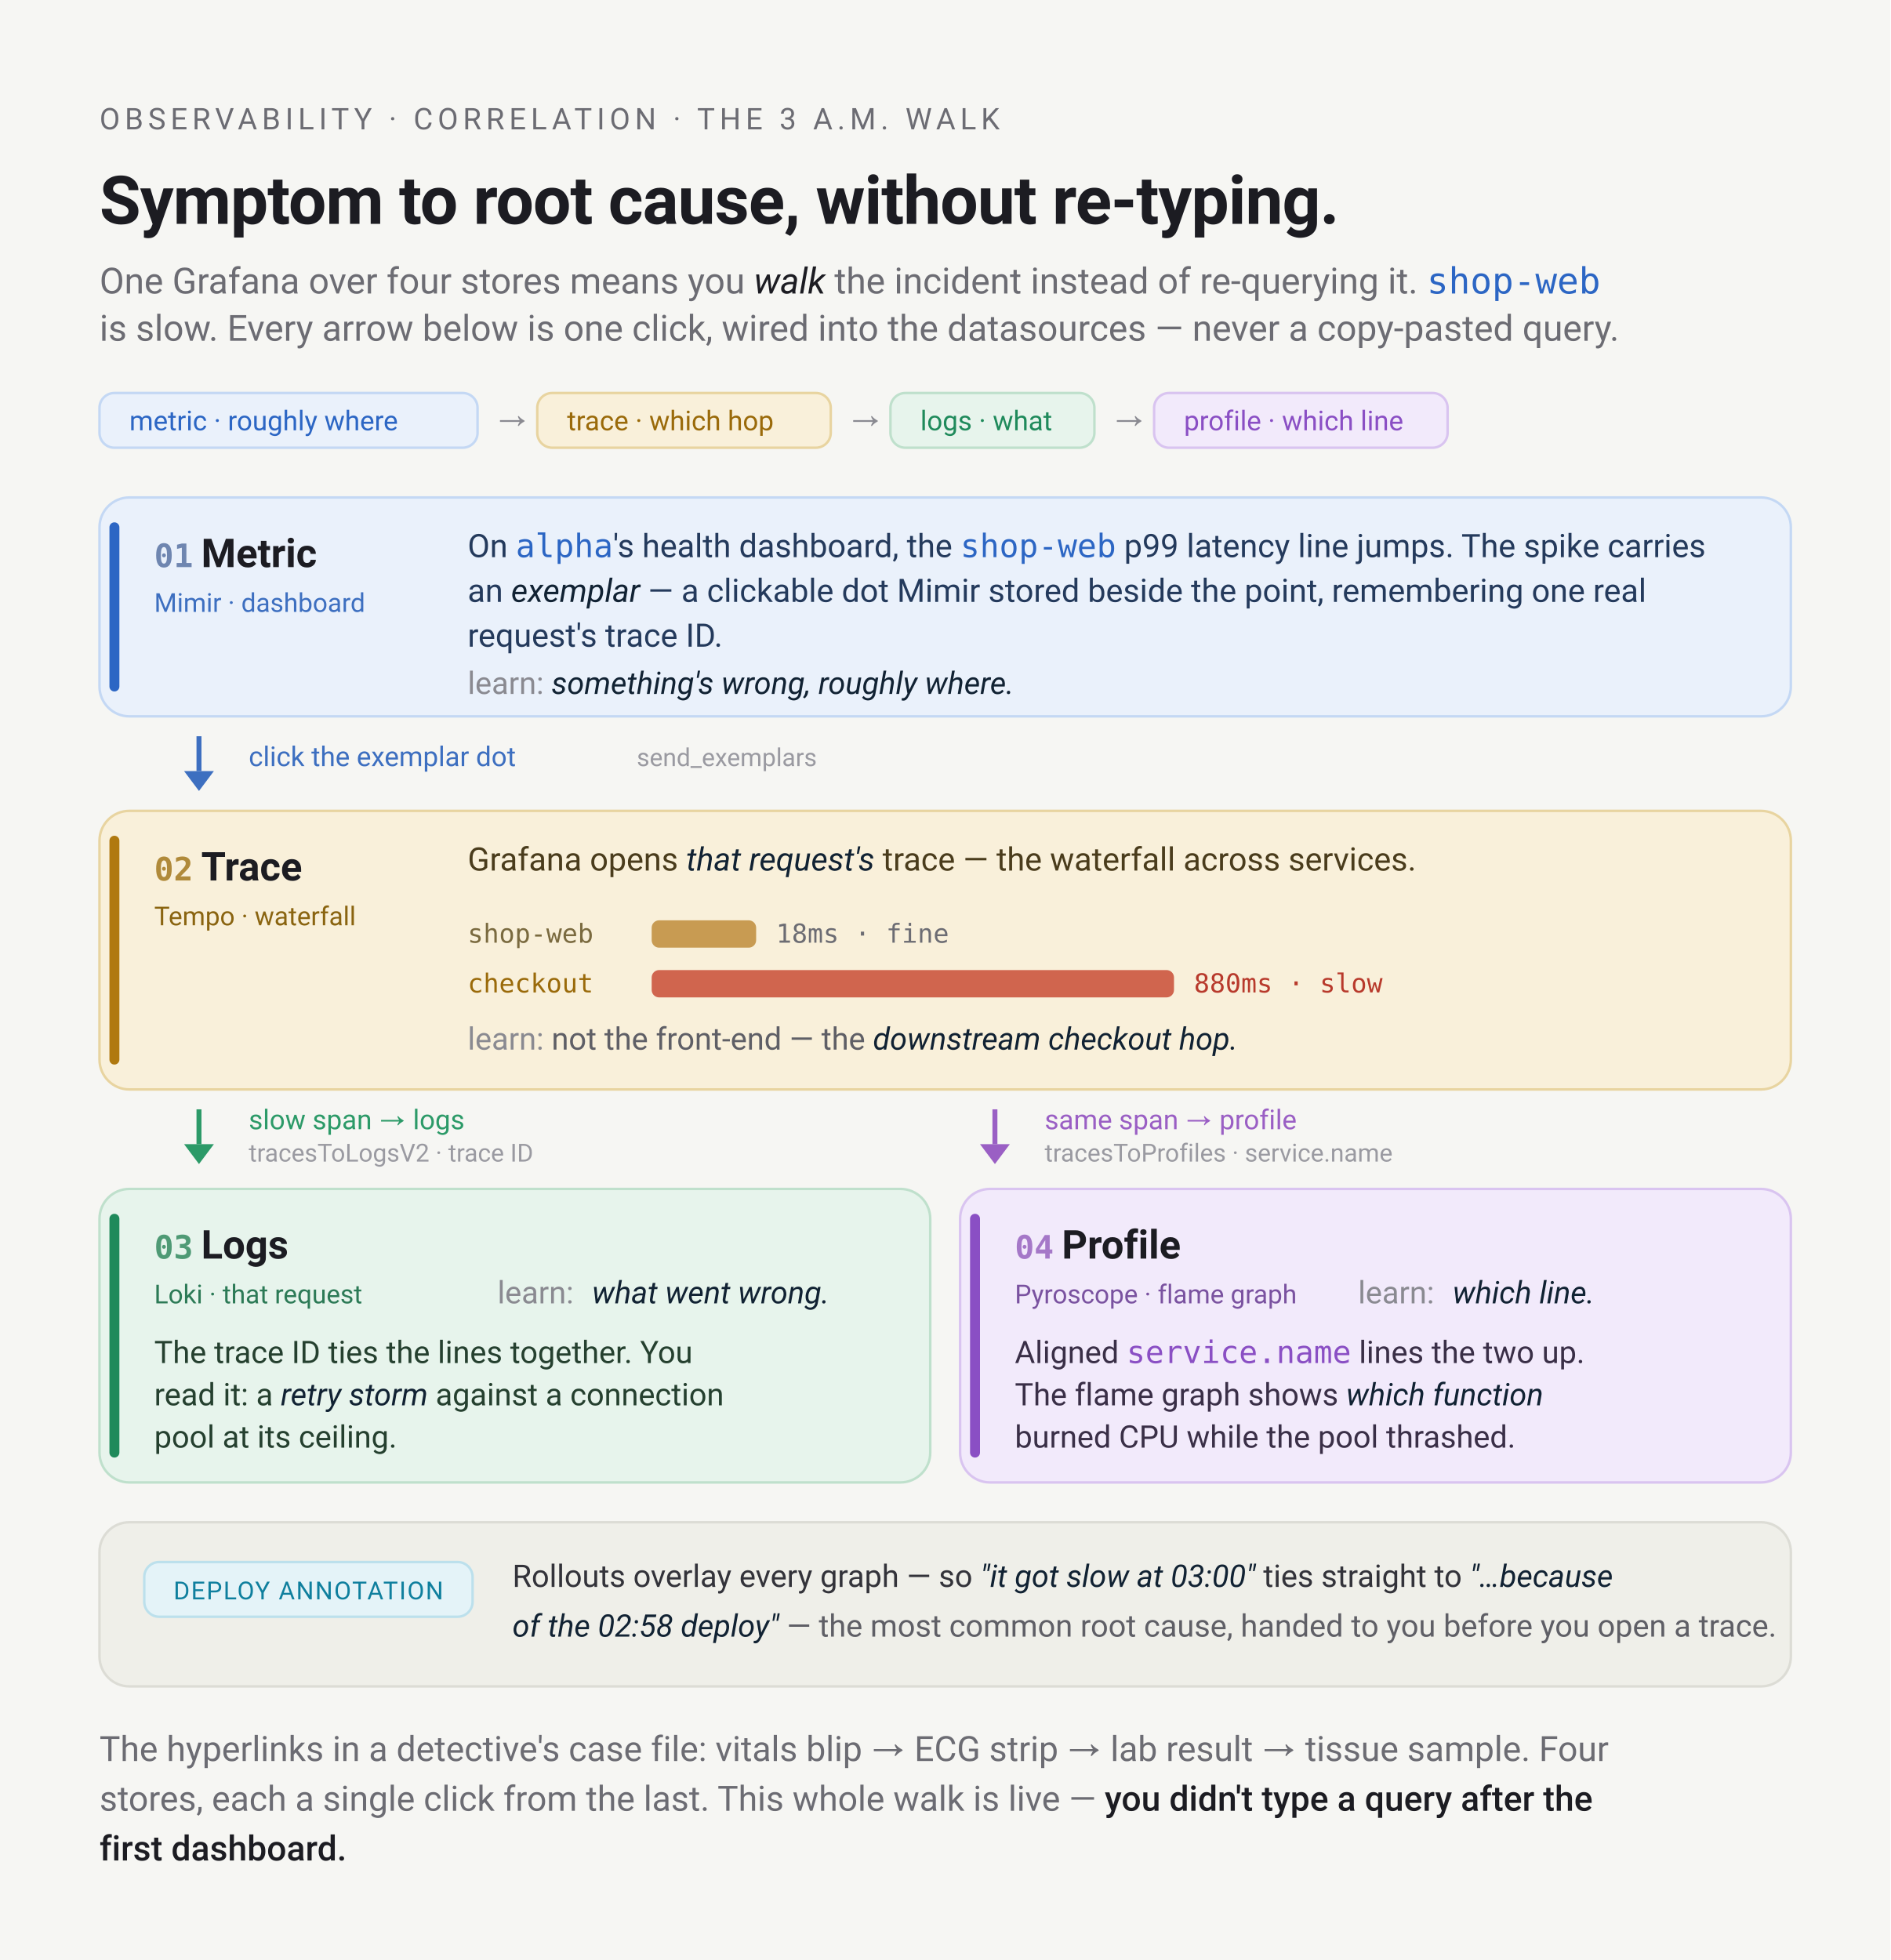
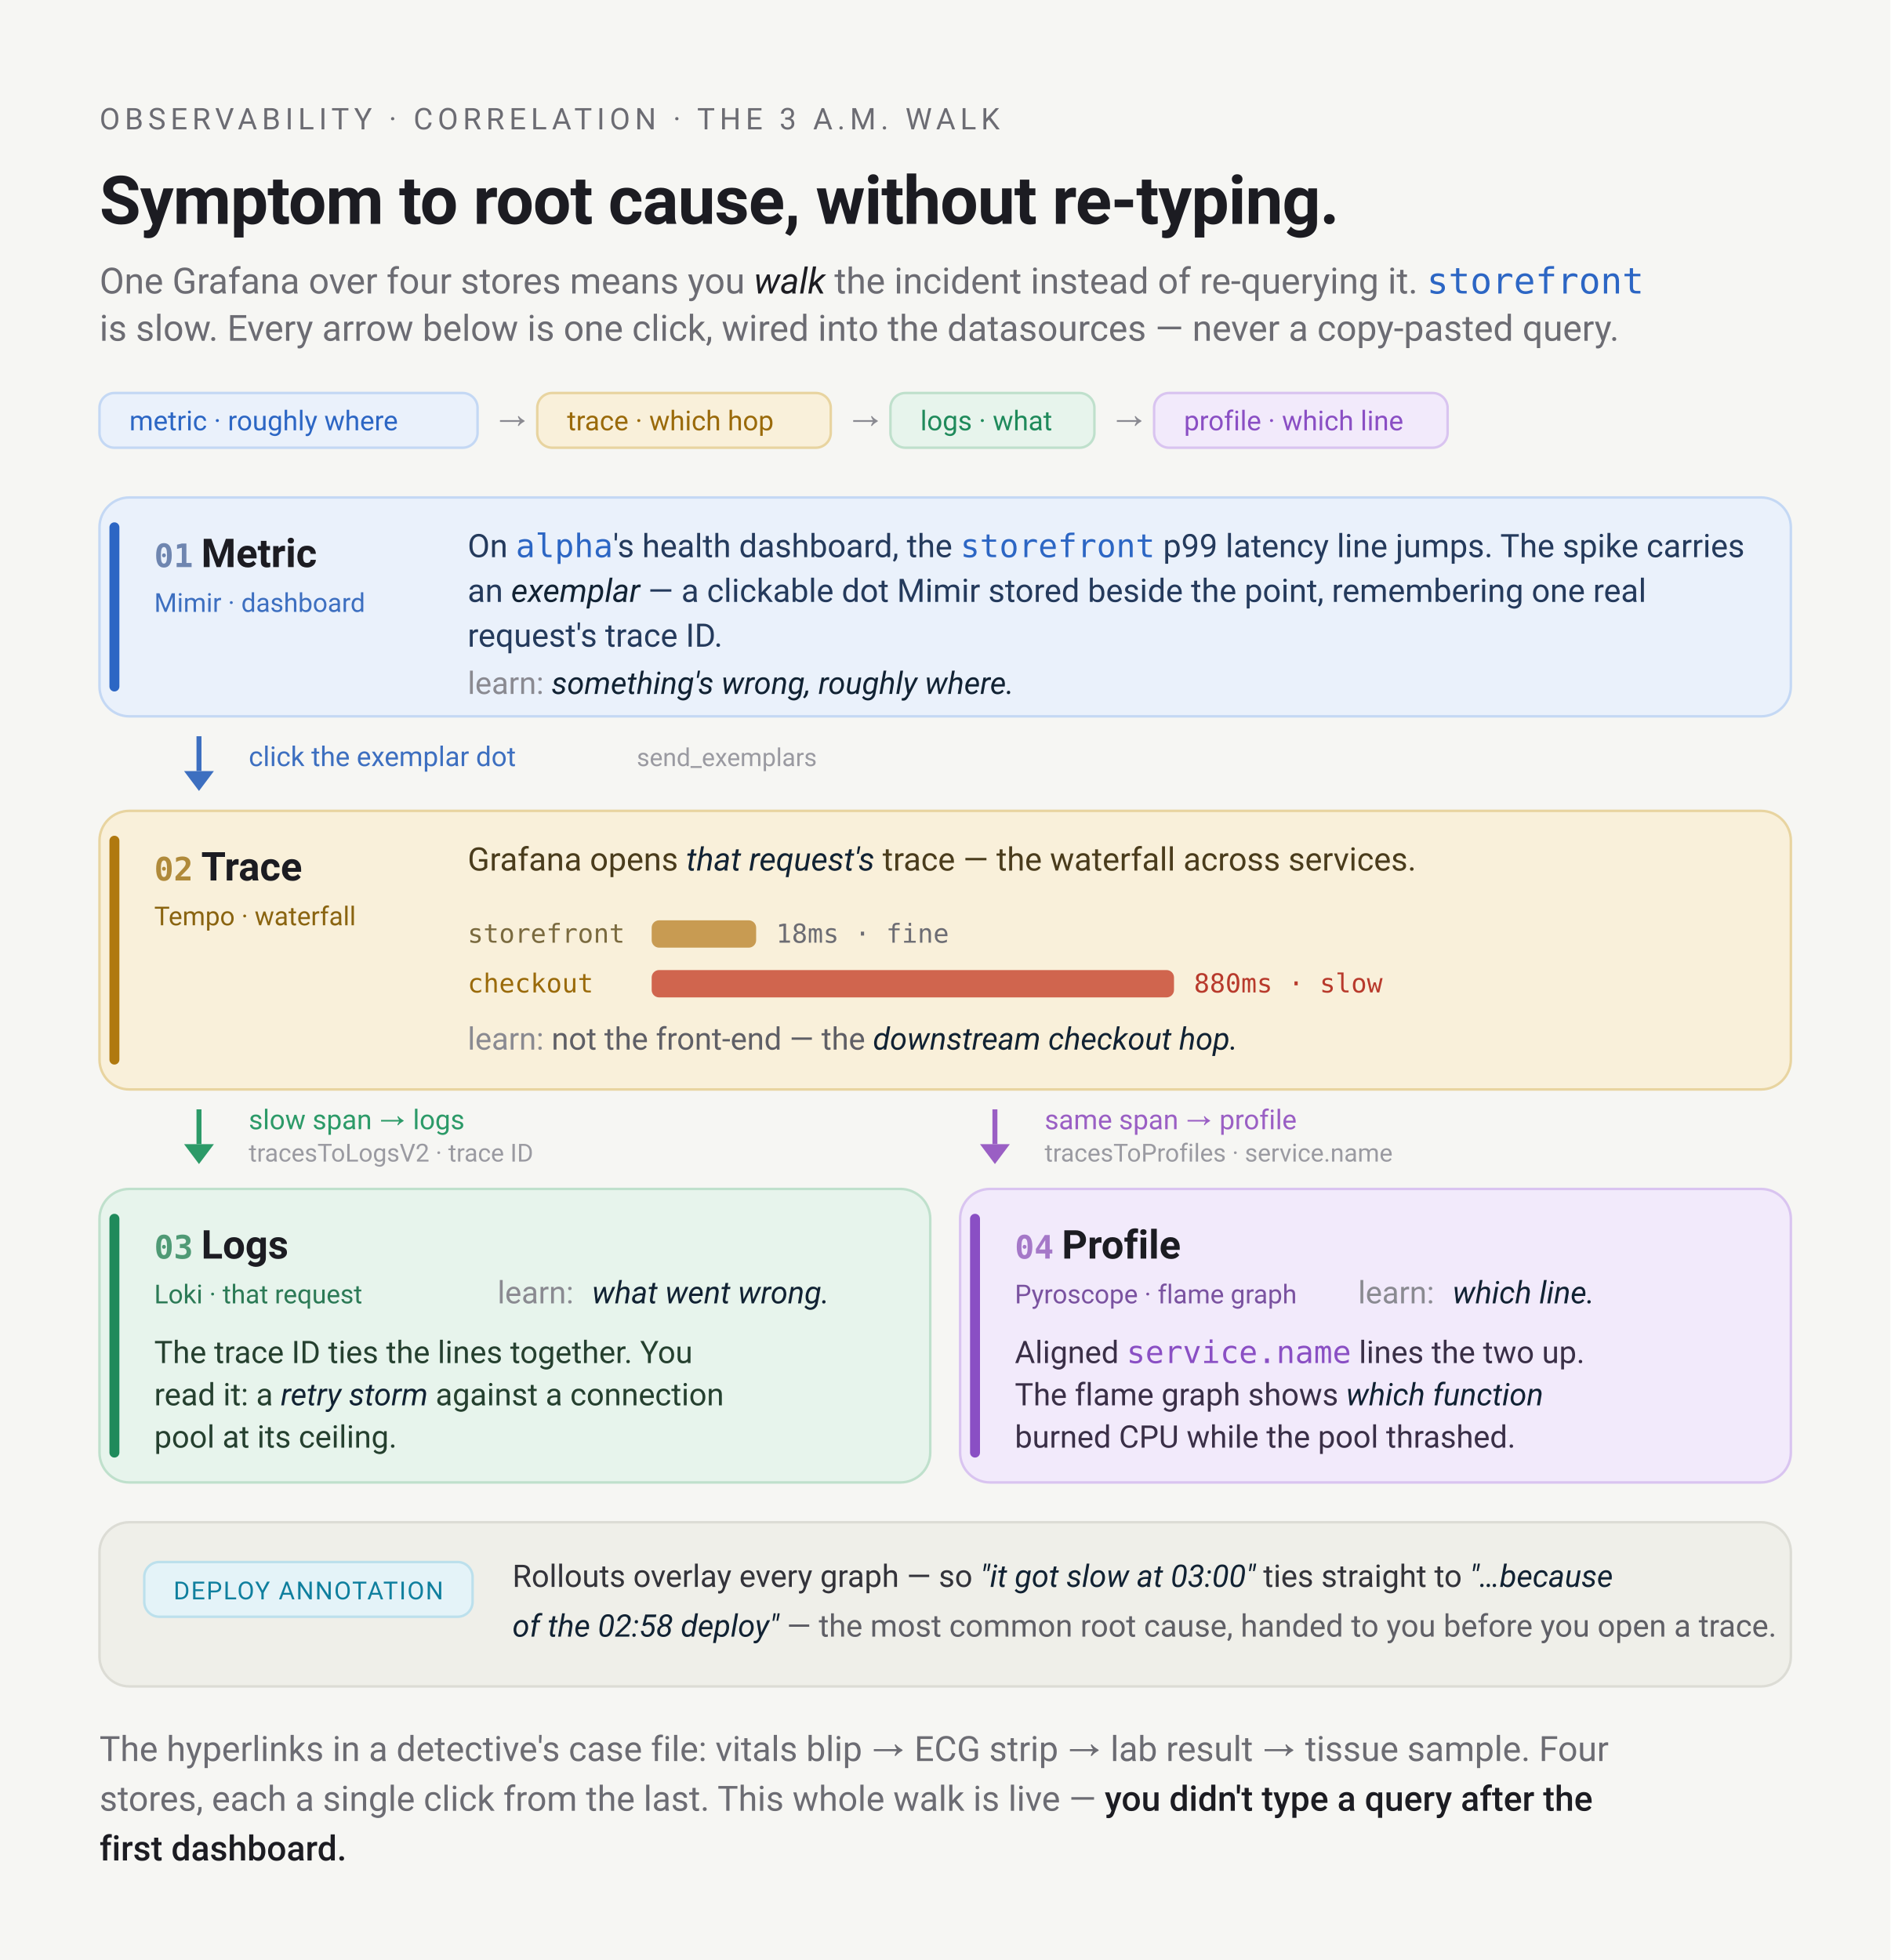
<svg xmlns="http://www.w3.org/2000/svg" viewBox="0 0 760 788" width="760" height="788" font-family="system-ui,-apple-system,'Segoe UI',Roboto,Helvetica,Arial,sans-serif">
  <style>@media(prefers-color-scheme:dark){[fill="#f6f6f3"]{fill:#1b1b18}[stroke="#f6f6f3"]{stroke:#1b1b18}[fill="#6c6c73"]{fill:#898990}[stroke="#6c6c73"]{stroke:#898990}[fill="#1c1c22"]{fill:#dddde3}[stroke="#1c1c22"]{stroke:#dddde3}[fill="#2c66c4"]{fill:#6b98e1}[stroke="#2c66c4"]{stroke:#6b98e1}[fill="#eaf1fb"]{fill:#172f51}[stroke="#eaf1fb"]{stroke:#172f51}[fill="#c4d8f4"]{fill:#1d3a62}[stroke="#c4d8f4"]{stroke:#1d3a62}[fill="#8a8a91"]{fill:#898990}[stroke="#8a8a91"]{stroke:#898990}[fill="#f9f0da"]{fill:#584619}[stroke="#f9f0da"]{stroke:#584619}[fill="#e8d4a0"]{fill:#e5cc8a}[stroke="#e8d4a0"]{stroke:#e5cc8a}[fill="#9a6a0a"]{fill:#f6b022}[stroke="#9a6a0a"]{stroke:#f6b022}[fill="#e7f4ec"]{fill:#224b32}[stroke="#e7f4ec"]{stroke:#224b32}[fill="#bfe0cc"]{fill:#2d5e41}[stroke="#bfe0cc"]{stroke:#2d5e41}[fill="#1f8a5b"]{fill:#40d996}[stroke="#1f8a5b"]{stroke:#40d996}[fill="#f2eafb"]{fill:#321751}[stroke="#f2eafb"]{stroke:#321751}[fill="#d9c4f0"]{fill:#3f1d64}[stroke="#d9c4f0"]{stroke:#3f1d64}[fill="#8a4fc4"]{fill:#b892dd}[stroke="#8a4fc4"]{stroke:#b892dd}[fill="#6f86b0"]{fill:#a2b1cd}[stroke="#6f86b0"]{stroke:#a2b1cd}[fill="#3d6fc0"]{fill:#7fa2d9}[stroke="#3d6fc0"]{stroke:#7fa2d9}[fill="#243a5c"]{fill:#5881c1}[stroke="#243a5c"]{stroke:#5881c1}[fill="#123"]{fill:#508cc8}[stroke="#123"]{stroke:#508cc8}[fill="#5f5f66"]{fill:#8c8c94}[stroke="#5f5f66"]{stroke:#8c8c94}[fill="#9a9aa1"]{fill:#888890}[stroke="#9a9aa1"]{stroke:#888890}[fill="#b0790f"]{fill:#f2ad29}[stroke="#b0790f"]{stroke:#f2ad29}[fill="#b08a3a"]{fill:#d4b472}[stroke="#b08a3a"]{stroke:#d4b472}[fill="#8a6410"]{fill:#ecb02d}[stroke="#8a6410"]{stroke:#ecb02d}[fill="#4a3c1c"]{fill:#c3a256}[stroke="#4a3c1c"]{stroke:#c3a256}[fill="#7a6a3f"]{fill:#b39e66}[stroke="#7a6a3f"]{stroke:#b39e66}[fill="#c89b52"]{fill:#dec191}[stroke="#c89b52"]{stroke:#dec191}[fill="#d0654e"]{fill:#e39b8c}[stroke="#d0654e"]{stroke:#e39b8c}[fill="#b83a2c"]{fill:#dd6f63}[stroke="#b83a2c"]{stroke:#dd6f63}[fill="#2c9a68"]{fill:#51d197}[stroke="#2c9a68"]{stroke:#51d197}[fill="#9a5fc4"]{fill:#bd95da}[stroke="#9a5fc4"]{stroke:#bd95da}[fill="#4f9a75"]{fill:#83c2a3}[stroke="#4f9a75"]{stroke:#83c2a3}[fill="#2c7a56"]{fill:#54c591}[stroke="#2c7a56"]{stroke:#54c591}[fill="#25402f"]{fill:#6cac84}[stroke="#25402f"]{stroke:#6cac84}[fill="#a578c8"]{fill:#bc98d7}[stroke="#a578c8"]{stroke:#bc98d7}[fill="#7a52a0"]{fill:#a889c5}[stroke="#7a52a0"]{stroke:#a889c5}[fill="#3a2f47"]{fill:#8a74a5}[stroke="#3a2f47"]{stroke:#8a74a5}[fill="#efefe9"]{fill:#20201c}[stroke="#efefe9"]{stroke:#20201c}[fill="#dcdcd5"]{fill:#2a2a25}[stroke="#dcdcd5"]{stroke:#2a2a25}[fill="#e4f3f8"]{fill:#184554}[stroke="#e4f3f8"]{stroke:#184554}[fill="#bce0ec"]{fill:#1e5668}[stroke="#bce0ec"]{stroke:#1e5668}[fill="#0f7f9e"]{fill:#29c5f0}[stroke="#0f7f9e"]{stroke:#29c5f0}[fill="#33333a"]{fill:#dedee2}[stroke="#33333a"]{stroke:#dedee2}}</style>
  <rect class="bg" x="0" y="0" width="760" height="788" fill="#f6f6f3" />
  <text class="muted mono" x="40" y="52" font-size="12" fill="#6c6c73" letter-spacing="1.9px">OBSERVABILITY · CORRELATION · THE 3 A.M. WALK</text>
  <text class="text" x="40" y="90" font-size="27" fill="#1c1c22" font-weight="600" letter-spacing="-0.3px">Symptom to root cause, without re-typing.</text>
-   <text class="muted" x="40" y="118" font-size="14.5" fill="#6c6c73">One Grafana over four stores means you <tspan class="text" fill="#1c1c22" font-style="italic">walk</tspan> the incident instead of re-querying it. <tspan class="mono" fill="#2c66c4" font-family="ui-monospace,Menlo,Consolas,monospace">shop-web</tspan>
+   <text class="muted" x="40" y="118" font-size="14.5" fill="#6c6c73">One Grafana over four stores means you <tspan class="text" fill="#1c1c22" font-style="italic">walk</tspan> the incident instead of re-querying it. <tspan class="mono" fill="#2c66c4" font-family="ui-monospace,Menlo,Consolas,monospace">storefront</tspan>
  </text>
  <text class="muted" x="40" y="137" font-size="14.5" fill="#6c6c73">is slow. Every arrow below is one click, wired into the datasources — never a copy-pasted query.</text>
  <rect class="bg-blue bd-blue" x="40" y="158" width="152" height="22" rx="6" fill="#eaf1fb" stroke="#c4d8f4" stroke-width="1" />
  <text class="t-blue mono" x="52" y="173" font-size="11" fill="#2c66c4">metric · roughly where</text>
  <text class="arrow" x="200" y="173" font-size="12" fill="#8a8a91">→</text>
  <rect class="bg-amber bd-amber" x="216" y="158" width="118" height="22" rx="6" fill="#f9f0da" stroke="#e8d4a0" stroke-width="1" />
  <text class="t-amber mono" x="228" y="173" font-size="11" fill="#9a6a0a">trace · which hop</text>
  <text class="arrow" x="342" y="173" font-size="12" fill="#8a8a91">→</text>
  <rect class="bg-green bd-green" x="358" y="158" width="82" height="22" rx="6" fill="#e7f4ec" stroke="#bfe0cc" stroke-width="1" />
  <text class="t-green mono" x="370" y="173" font-size="11" fill="#1f8a5b">logs · what</text>
  <text class="arrow" x="448" y="173" font-size="12" fill="#8a8a91">→</text>
  <rect class="bg-violet bd-violet" x="464" y="158" width="118" height="22" rx="6" fill="#f2eafb" stroke="#d9c4f0" stroke-width="1" />
  <text class="t-violet mono" x="476" y="173" font-size="11" fill="#8a4fc4">profile · which line</text>
  <rect class="bg-blue bd-blue" x="40" y="200" width="680" height="88" rx="12" fill="#eaf1fb" stroke="#c4d8f4" stroke-width="1" />
  <rect class="ac-blue" x="44" y="210" width="4" height="68" rx="2" fill="#2c66c4" />
  <text class="text" x="62" y="228" font-size="13" fill="#2c66c4" font-weight="600">
    <tspan class="mono" font-family="ui-monospace,Menlo,Consolas,monospace" fill="#6f86b0">01</tspan>
    <tspan fill="#1c1c22" font-size="16">Metric</tspan>
  </text>
  <text class="t-blue mono" x="62" y="246" font-size="10.5" fill="#3d6fc0">Mimir · dashboard</text>
-   <text class="text" x="188" y="224" font-size="13" fill="#243a5c">On <tspan class="mono" font-family="ui-monospace,Menlo,Consolas,monospace" fill="#2c66c4">alpha</tspan>'s health dashboard, the <tspan class="mono" font-family="ui-monospace,Menlo,Consolas,monospace" fill="#2c66c4">shop-web</tspan> p99 latency line jumps. The spike carries</text>
+   <text class="text" x="188" y="224" font-size="13" fill="#243a5c">On <tspan class="mono" font-family="ui-monospace,Menlo,Consolas,monospace" fill="#2c66c4">alpha</tspan>'s health dashboard, the <tspan class="mono" font-family="ui-monospace,Menlo,Consolas,monospace" fill="#2c66c4">storefront</tspan> p99 latency line jumps. The spike carries</text>
  <text class="text" x="188" y="242" font-size="13" fill="#243a5c">an <tspan font-style="italic" fill="#123">exemplar</tspan> — a clickable dot Mimir stored beside the point, remembering one real</text>
  <text class="text" x="188" y="260" font-size="13" fill="#243a5c">request's trace ID.</text>
  <text class="muted" x="188" y="279" font-size="12.5" fill="#5f5f66">
    <tspan fill="#8a8a91">learn:</tspan>
    <tspan font-style="italic" fill="#123">something's wrong, roughly where.</tspan>
  </text>
  <line class="arrow" x1="80" y1="296" x2="80" y2="310" stroke="#3d6fc0" stroke-width="2" />
  <path class="arrow" d="M74 310 L86 310 L80 318 Z" fill="#3d6fc0" />
  <text class="t-blue mono" x="100" y="308" font-size="11" fill="#3d6fc0">click the exemplar dot</text>
  <text class="dim mono" x="256" y="308" font-size="10" fill="#9a9aa1">send_exemplars</text>
  <rect class="bg-amber bd-amber" x="40" y="326" width="680" height="112" rx="12" fill="#f9f0da" stroke="#e8d4a0" stroke-width="1" />
  <rect class="ac-amber" x="44" y="336" width="4" height="92" rx="2" fill="#b0790f" />
  <text class="text" x="62" y="354" font-size="13" fill="#9a6a0a" font-weight="600">
    <tspan class="mono" font-family="ui-monospace,Menlo,Consolas,monospace" fill="#b08a3a">02</tspan>
    <tspan fill="#1c1c22" font-size="16">Trace</tspan>
  </text>
  <text class="t-amber mono" x="62" y="372" font-size="10.5" fill="#8a6410">Tempo · waterfall</text>
  <text class="text" x="188" y="350" font-size="13" fill="#4a3c1c">Grafana opens <tspan font-style="italic" fill="#123">that request's</tspan> trace — the waterfall across services.</text>
-   <text class="mono" x="188" y="379" font-size="10.5" fill="#7a6a3f" font-family="ui-monospace,Menlo,Consolas,monospace">shop-web</text>
+   <text class="mono" x="188" y="379" font-size="10.5" fill="#7a6a3f" font-family="ui-monospace,Menlo,Consolas,monospace">storefront</text>
  <rect x="262" y="370" width="42" height="11" rx="3" fill="#c89b52" />
  <text class="mono" x="312" y="379" font-size="10.5" fill="#6c6c73" font-family="ui-monospace,Menlo,Consolas,monospace">18ms · fine</text>
  <text class="mono" x="188" y="399" font-size="10.5" fill="#9a6a0a" font-family="ui-monospace,Menlo,Consolas,monospace">checkout</text>
  <rect x="262" y="390" width="210" height="11" rx="3" fill="#d0654e" />
  <text class="mono" x="480" y="399" font-size="10.5" fill="#b83a2c" font-family="ui-monospace,Menlo,Consolas,monospace">880ms · slow</text>
  <text class="muted" x="188" y="422" font-size="12.5" fill="#5f5f66">
    <tspan fill="#8a8a91">learn:</tspan> not the front-end — the <tspan font-style="italic" fill="#123">downstream checkout hop.</tspan>
  </text>
  <line class="arrow" x1="80" y1="446" x2="80" y2="460" stroke="#2c9a68" stroke-width="2" />
  <path class="arrow" d="M74 460 L86 460 L80 468 Z" fill="#2c9a68" />
  <text class="t-green mono" x="100" y="454" font-size="11" fill="#2c9a68">slow span → logs</text>
  <text class="dim mono" x="100" y="467" font-size="10" fill="#9a9aa1">tracesToLogsV2 · trace ID</text>
  <line class="arrow" x1="400" y1="446" x2="400" y2="460" stroke="#9a5fc4" stroke-width="2" />
  <path class="arrow" d="M394 460 L406 460 L400 468 Z" fill="#9a5fc4" />
  <text class="t-violet mono" x="420" y="454" font-size="11" fill="#9a5fc4">same span → profile</text>
  <text class="dim mono" x="420" y="467" font-size="10" fill="#9a9aa1">tracesToProfiles · service.name</text>
  <rect class="bg-green bd-green" x="40" y="478" width="334" height="118" rx="12" fill="#e7f4ec" stroke="#bfe0cc" stroke-width="1" />
  <rect class="ac-green" x="44" y="488" width="4" height="98" rx="2" fill="#1f8a5b" />
  <text class="text" x="62" y="506" font-size="13" fill="#1f8a5b" font-weight="600">
    <tspan class="mono" font-family="ui-monospace,Menlo,Consolas,monospace" fill="#4f9a75">03</tspan>
    <tspan fill="#1c1c22" font-size="16">Logs</tspan>
  </text>
  <text class="t-green mono" x="62" y="524" font-size="10.5" fill="#2c7a56">Loki · that request</text>
  <text class="text" x="62" y="548" font-size="12.5" fill="#25402f">The trace ID ties the lines together. You</text>
  <text class="text" x="62" y="565" font-size="12.5" fill="#25402f">read it: a <tspan font-style="italic" fill="#123">retry storm</tspan> against a connection</text>
  <text class="text" x="62" y="582" font-size="12.5" fill="#25402f">pool at its ceiling.</text>
  <text class="muted" x="200" y="524" font-size="12.5" fill="#5f5f66">
    <tspan fill="#8a8a91">learn:</tspan>
  </text>
  <text class="text" x="200" y="524" font-size="12.5" fill="#123" font-style="italic">
    <tspan x="238">what went wrong.</tspan>
  </text>
  <rect class="bg-violet bd-violet" x="386" y="478" width="334" height="118" rx="12" fill="#f2eafb" stroke="#d9c4f0" stroke-width="1" />
  <rect class="ac-violet" x="390" y="488" width="4" height="98" rx="2" fill="#8a4fc4" />
  <text class="text" x="408" y="506" font-size="13" fill="#8a4fc4" font-weight="600">
    <tspan class="mono" font-family="ui-monospace,Menlo,Consolas,monospace" fill="#a578c8">04</tspan>
    <tspan fill="#1c1c22" font-size="16">Profile</tspan>
  </text>
  <text class="t-violet mono" x="408" y="524" font-size="10.5" fill="#7a52a0">Pyroscope · flame graph</text>
  <text class="text" x="408" y="548" font-size="12.5" fill="#3a2f47">Aligned <tspan class="mono" font-family="ui-monospace,Menlo,Consolas,monospace" fill="#8a4fc4">service.name</tspan> lines the two up.</text>
  <text class="text" x="408" y="565" font-size="12.5" fill="#3a2f47">The flame graph shows <tspan font-style="italic" fill="#123">which function</tspan>
  </text>
  <text class="text" x="408" y="582" font-size="12.5" fill="#3a2f47">burned CPU while the pool thrashed.</text>
  <text class="muted" x="546" y="524" font-size="12.5" fill="#5f5f66">
    <tspan fill="#8a8a91">learn:</tspan>
  </text>
  <text class="text" x="584" y="524" font-size="12.5" fill="#123" font-style="italic">which line.</text>
  <rect class="panel panel-bd" x="40" y="612" width="680" height="66" rx="12" fill="#efefe9" stroke="#dcdcd5" stroke-width="1" />
  <rect class="chip-cyan" x="58" y="628" width="132" height="22" rx="6" fill="#e4f3f8" stroke="#bce0ec" stroke-width="1" />
  <text class="t-cyan mono" x="124" y="643" font-size="10" fill="#0f7f9e" text-anchor="middle" letter-spacing="0.5px">DEPLOY ANNOTATION</text>
  <text class="text" x="206" y="638" font-size="12.5" fill="#33333a">Rollouts overlay every graph — so <tspan font-style="italic" fill="#123">"it got slow at 03:00"</tspan> ties straight to <tspan font-style="italic" fill="#123">"…because</tspan>
  </text>
  <text class="muted" x="206" y="658" font-size="12.5" fill="#5f5f66">
    <tspan font-style="italic" fill="#123">of the 02:58 deploy"</tspan> — the most common root cause, handed to you before you open a trace.</text>
  <text class="muted" x="40" y="708" font-size="14" fill="#6c6c73">The hyperlinks in a detective's case file: vitals blip → ECG strip → lab result → tissue sample. Four</text>
  <text class="muted" x="40" y="728" font-size="14" fill="#6c6c73">stores, each a single click from the last. This whole walk is live — <tspan class="text" fill="#1c1c22" font-weight="500">you didn't type a query after the</tspan>
  </text>
  <text class="text" x="40" y="748" font-size="14" fill="#1c1c22" font-weight="500">first dashboard.</text>
</svg>
